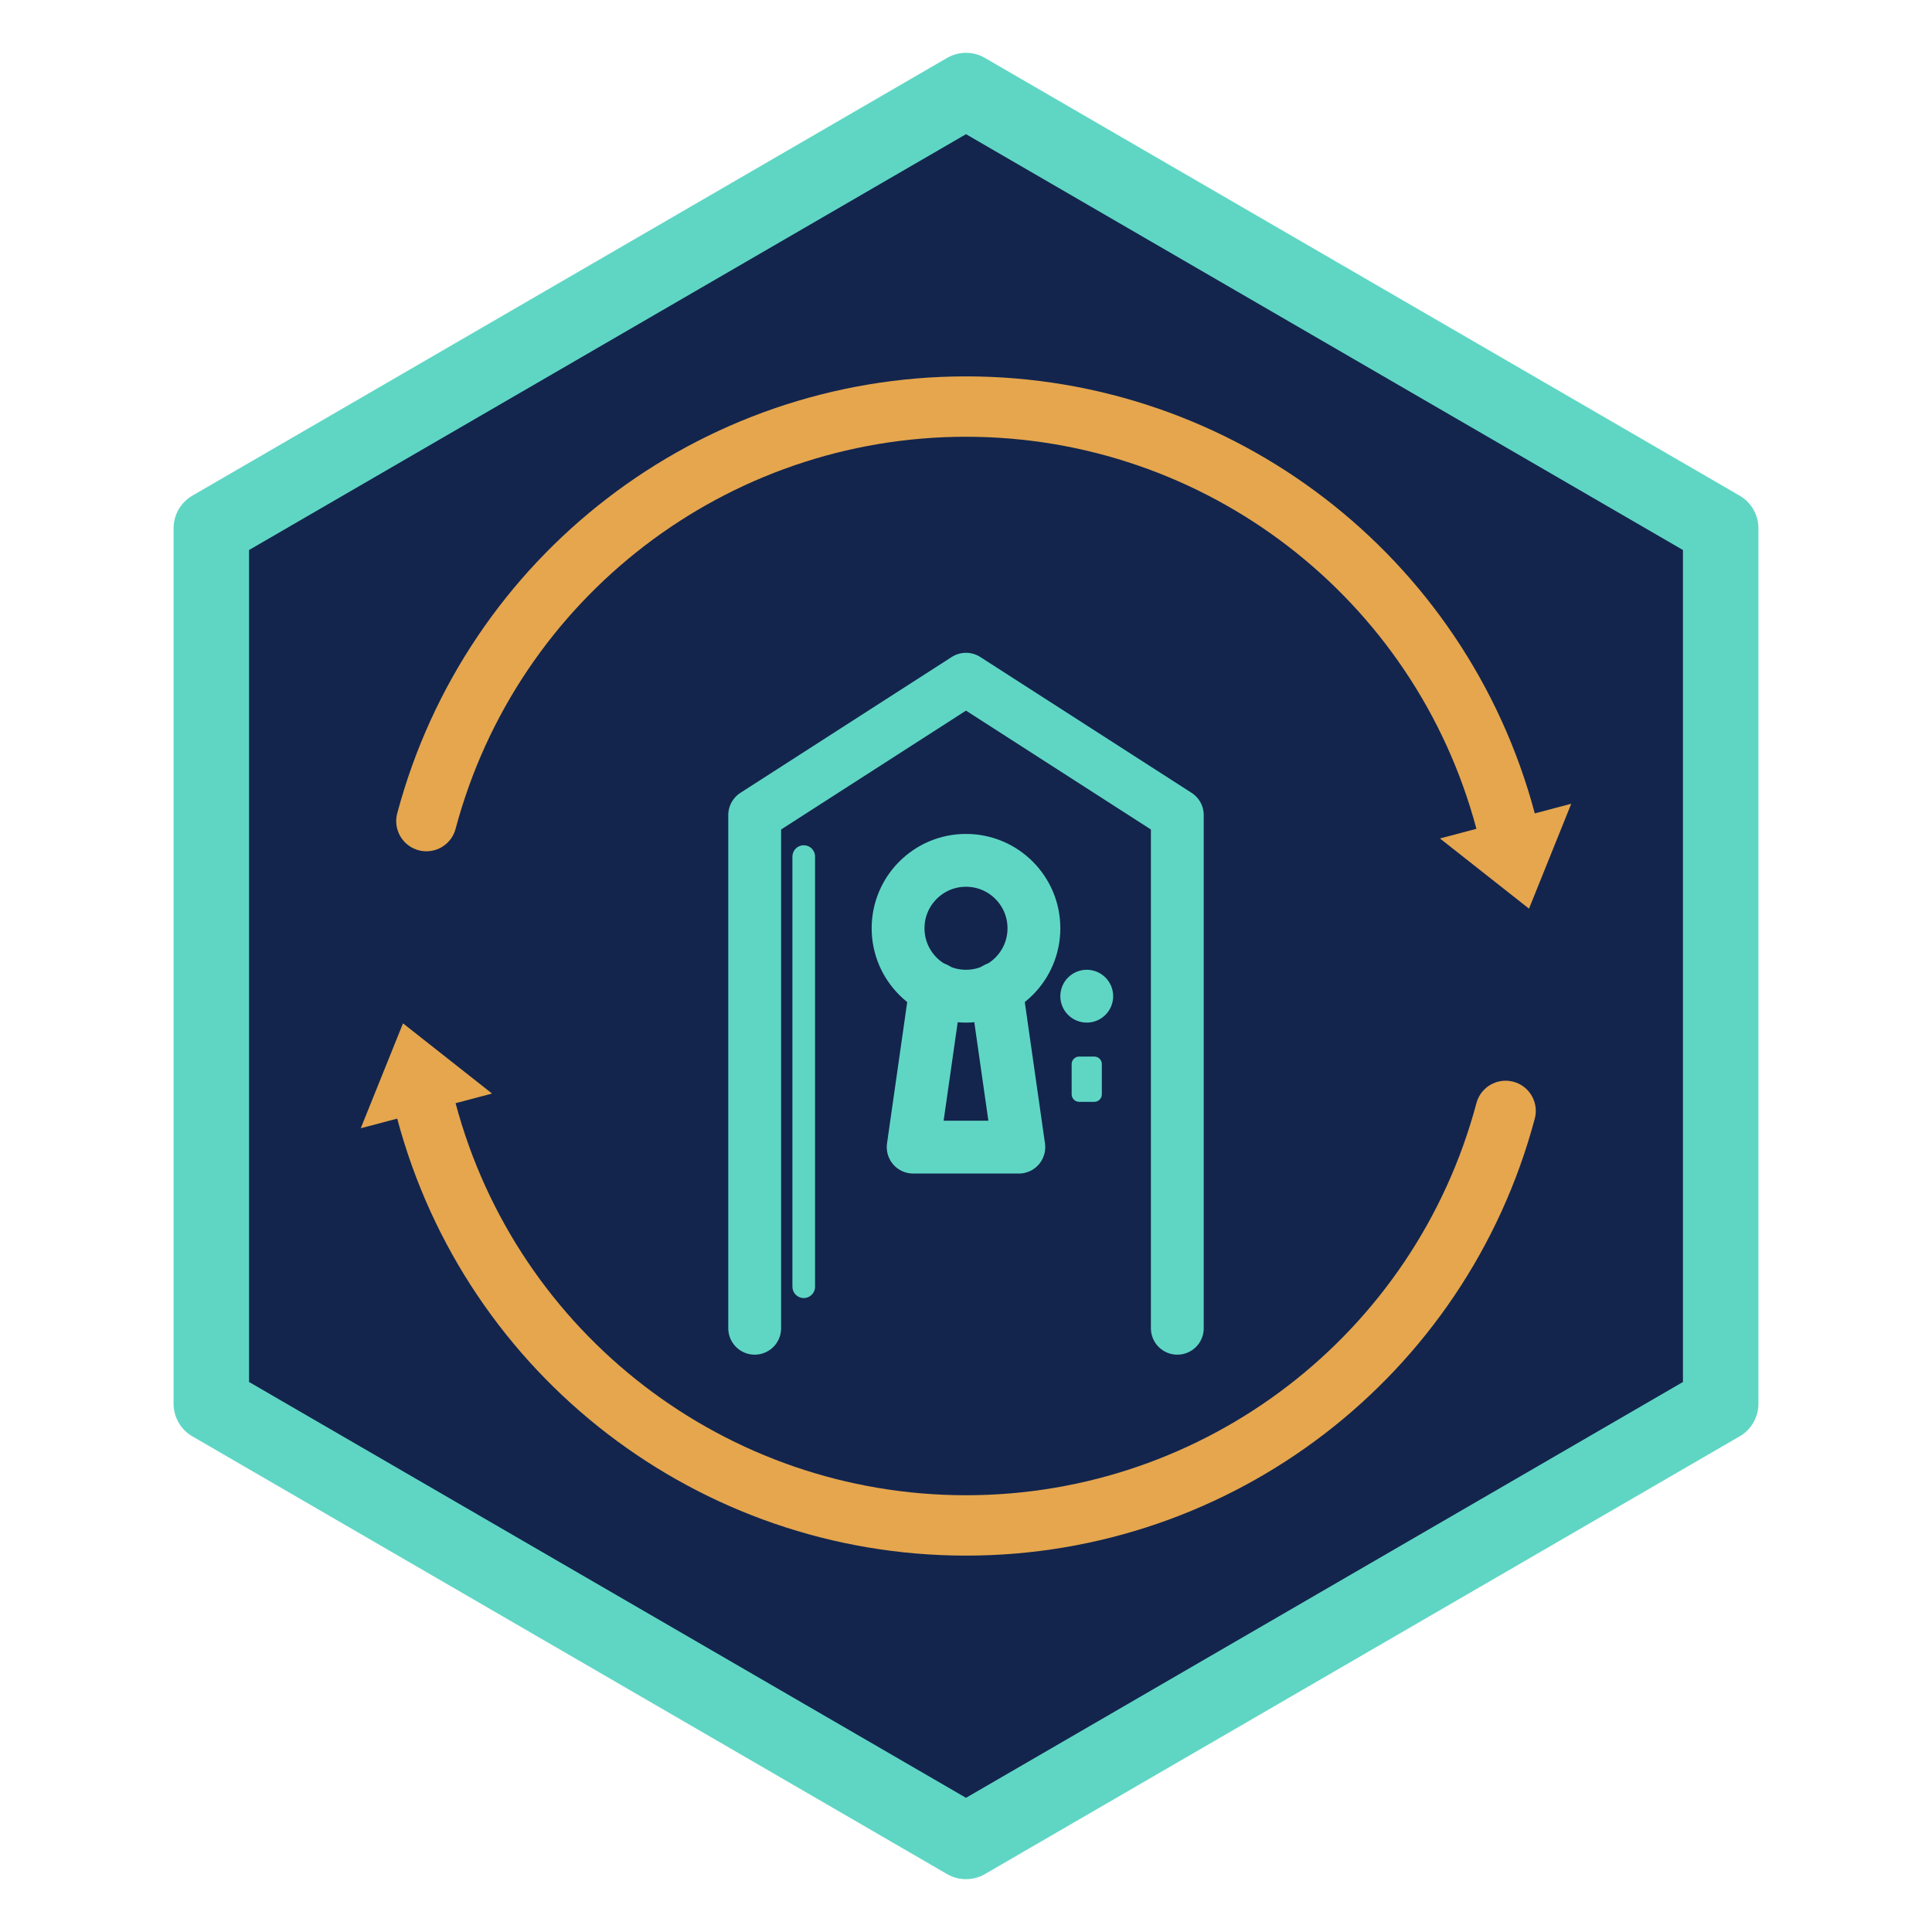
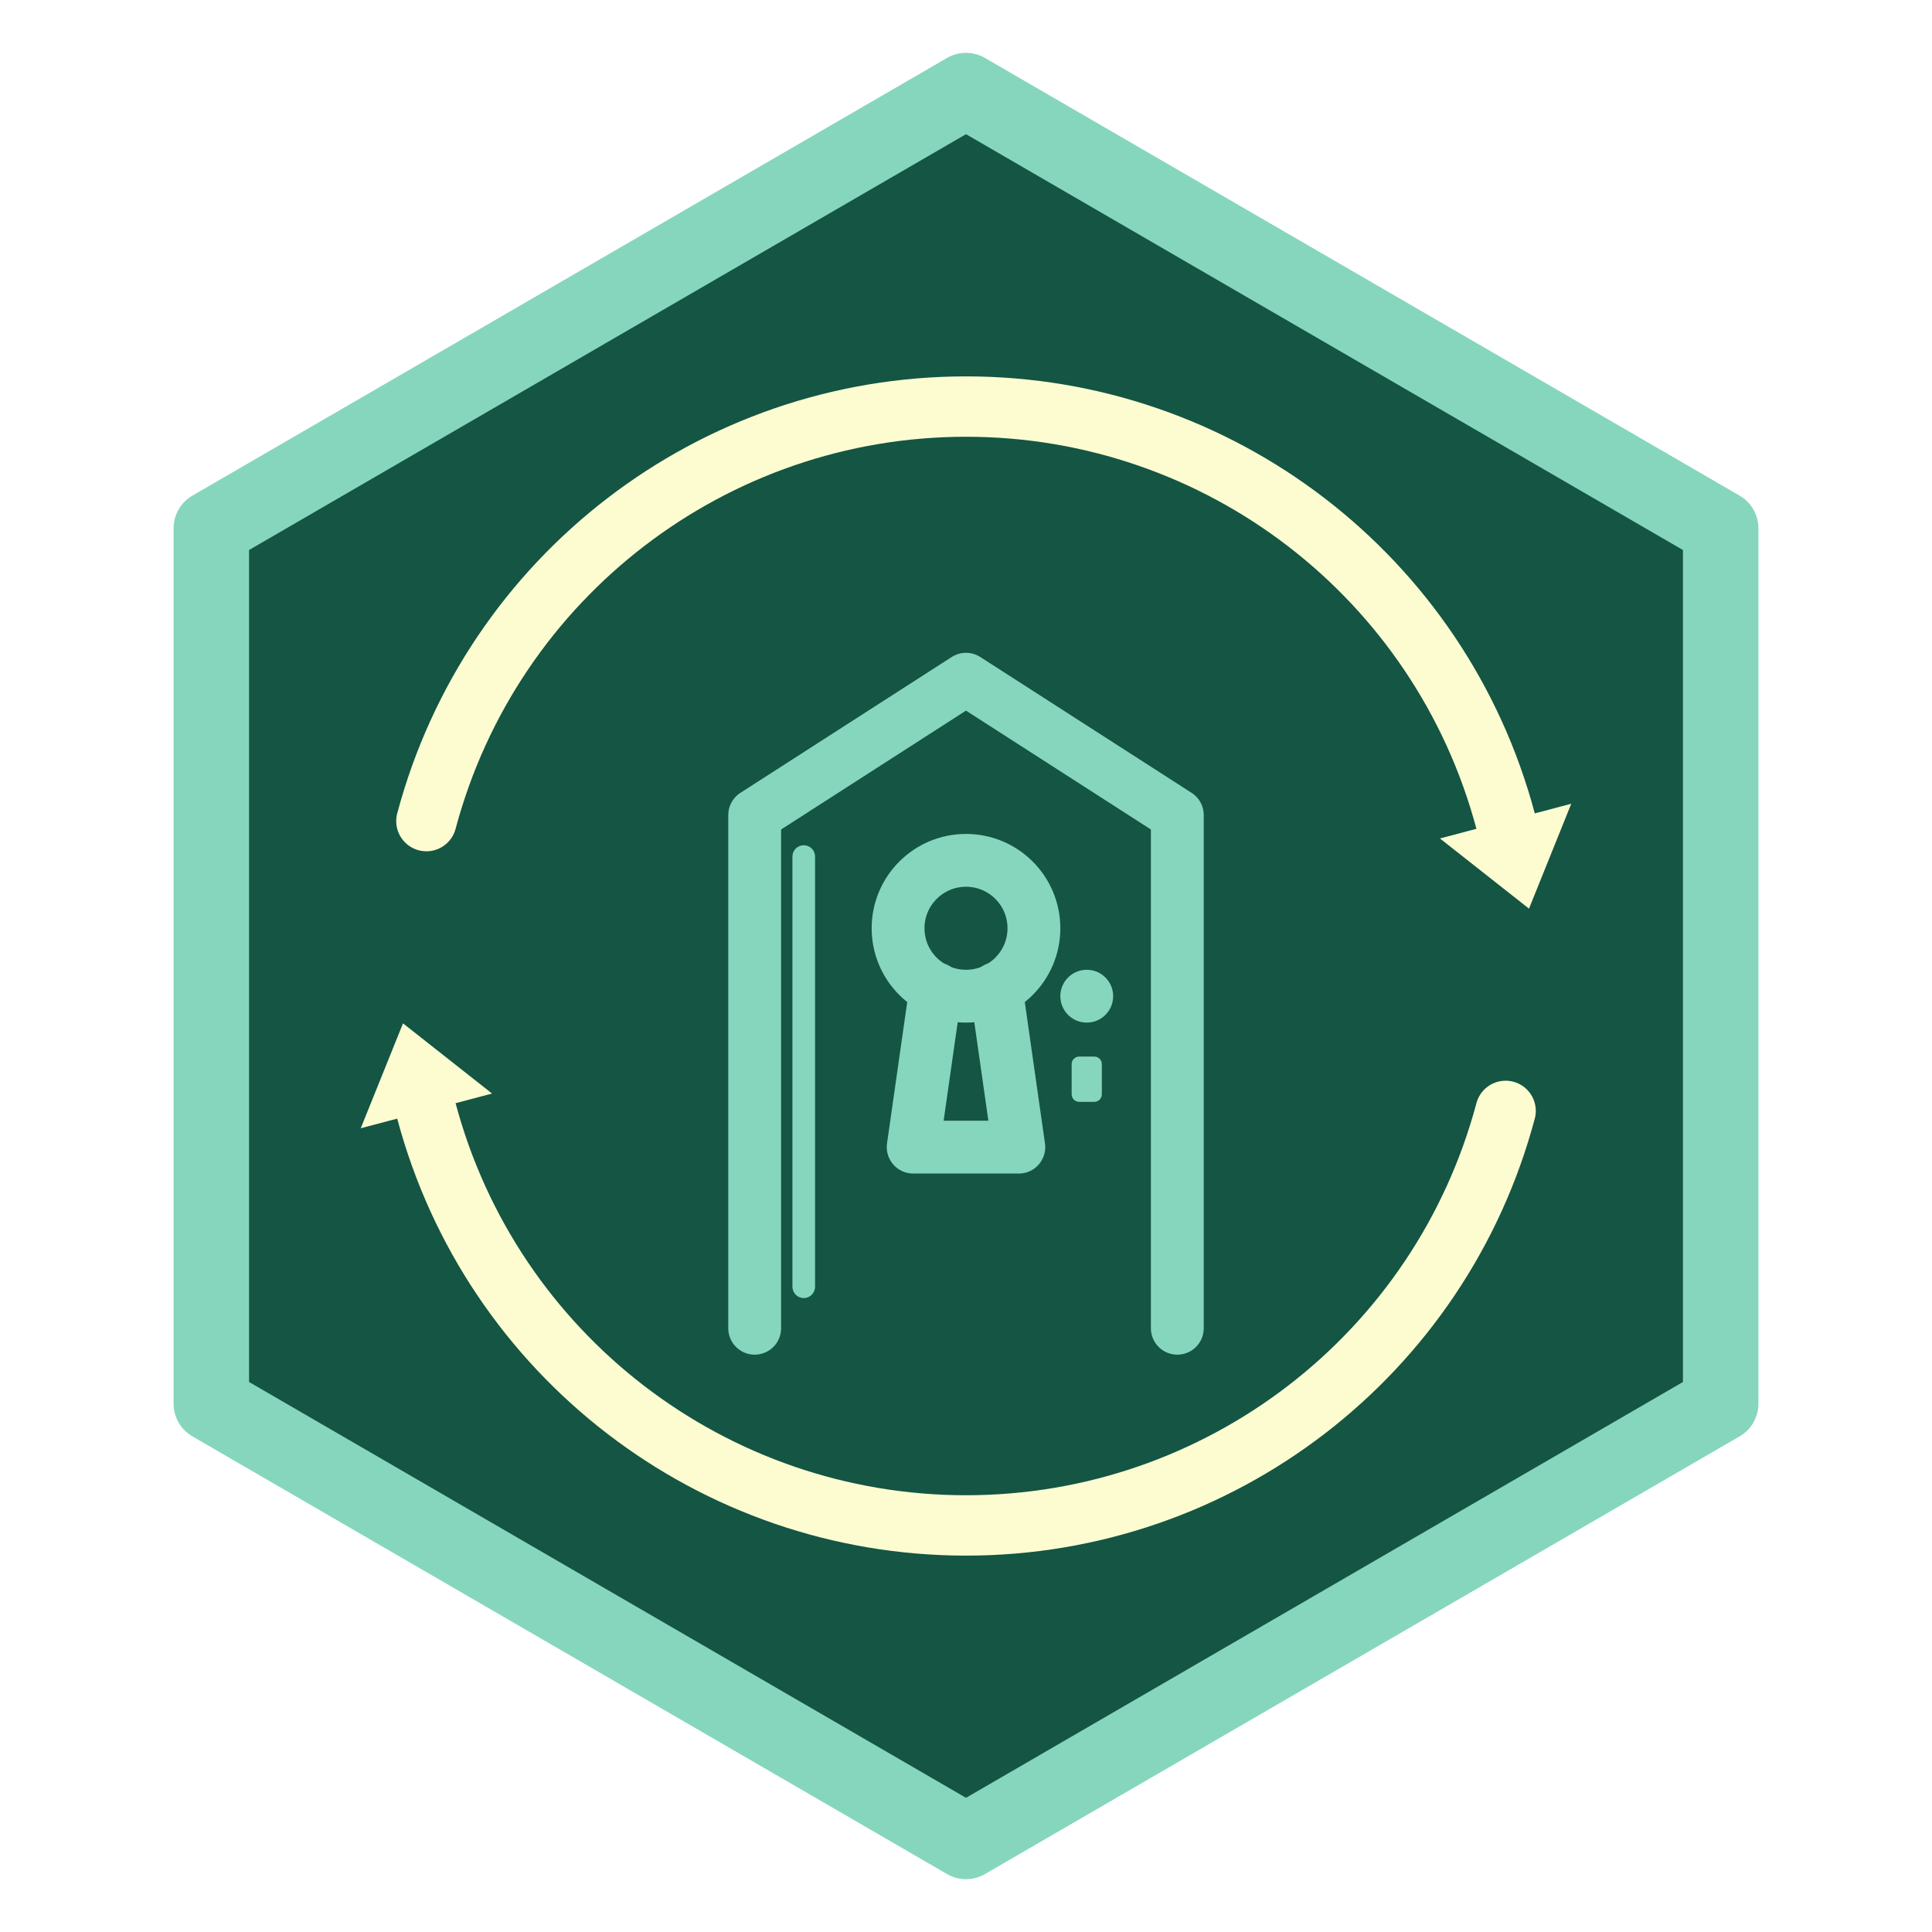
<svg xmlns="http://www.w3.org/2000/svg" viewBox="0 0 256 256" role="img" aria-label="openbao-config-operator">
-   <path d="M128 12 L228 70 V186 L128 244 L28 186 V70 Z" fill="#13254d" stroke="#5fd6c4" stroke-width="10" stroke-linejoin="round" />
-   <g fill="none" stroke="#e5a64e" stroke-width="8" stroke-linecap="round">
+   <path d="M128 12 L228 70 V186 L128 244 L28 186 V70 Z" fill="#145544" stroke="#86d6be" stroke-width="10" stroke-linejoin="round" />
+   <g fill="none" stroke="#fdfcd1" stroke-width="8" stroke-linecap="round">
    <path d="M56.5 108.8 A74 74 0 0 1 199.5 108.8" />
    <path d="M199.5 147.2 A74 74 0 0 1 56.5 147.2" />
  </g>
-   <g fill="#e5a64e">
+   <g fill="#fdfcd1">
    <path d="M208.2 106.5 L190.8 111.1 L202.6 120.4 Z" />
    <path d="M65.2 144.9 L47.8 149.5 L53.4 135.6 Z" />
  </g>
-   <g fill="none" stroke="#5fd6c4" stroke-width="7" stroke-linejoin="round" stroke-linecap="round">
+   <g fill="none" stroke="#86d6be" stroke-width="7" stroke-linejoin="round" stroke-linecap="round">
    <path d="M100 176 V108 L128 90 L156 108 V176" />
    <circle cx="128" cy="123" r="9" />
    <path d="M124 131 L121 152 H135 L132 131" />
  </g>
-   <g fill="#5fd6c4">
+   <g fill="#86d6be">
    <rect x="105" y="112" width="3" height="60" rx="1.5" />
    <circle cx="144" cy="132" r="3.5" />
    <rect x="142" y="140" width="4" height="6" rx="1" />
  </g>
</svg>
